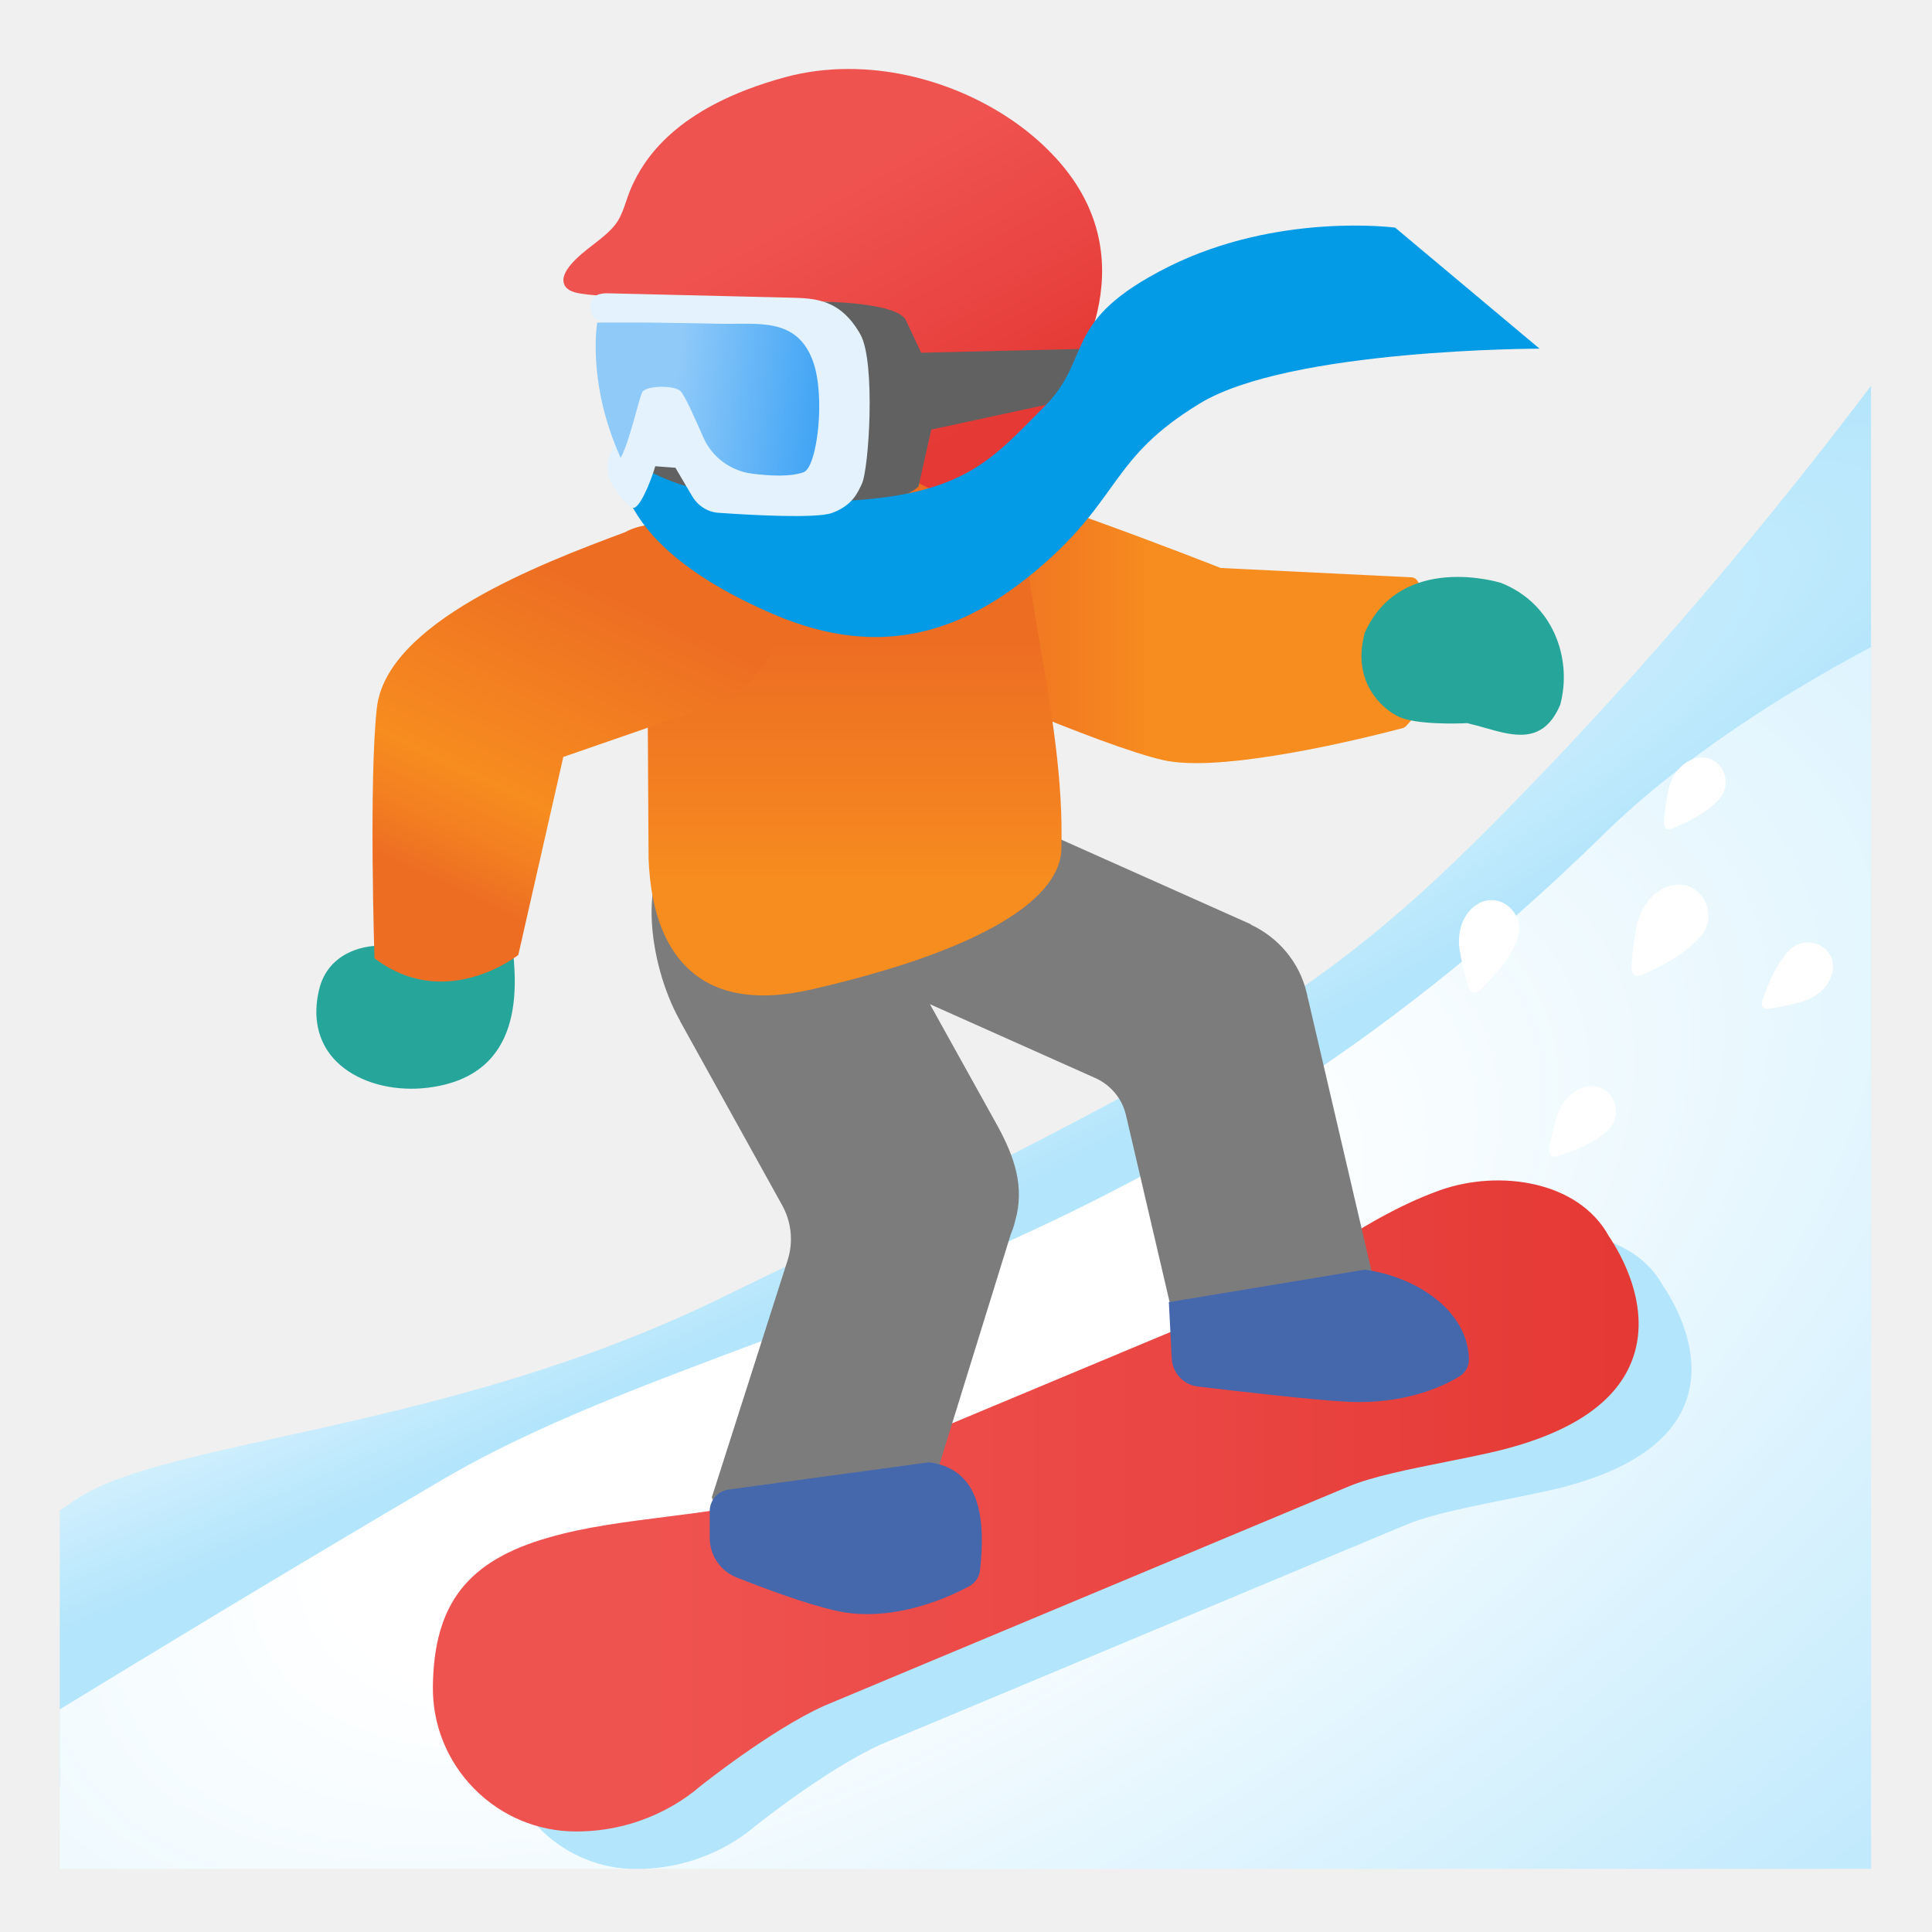
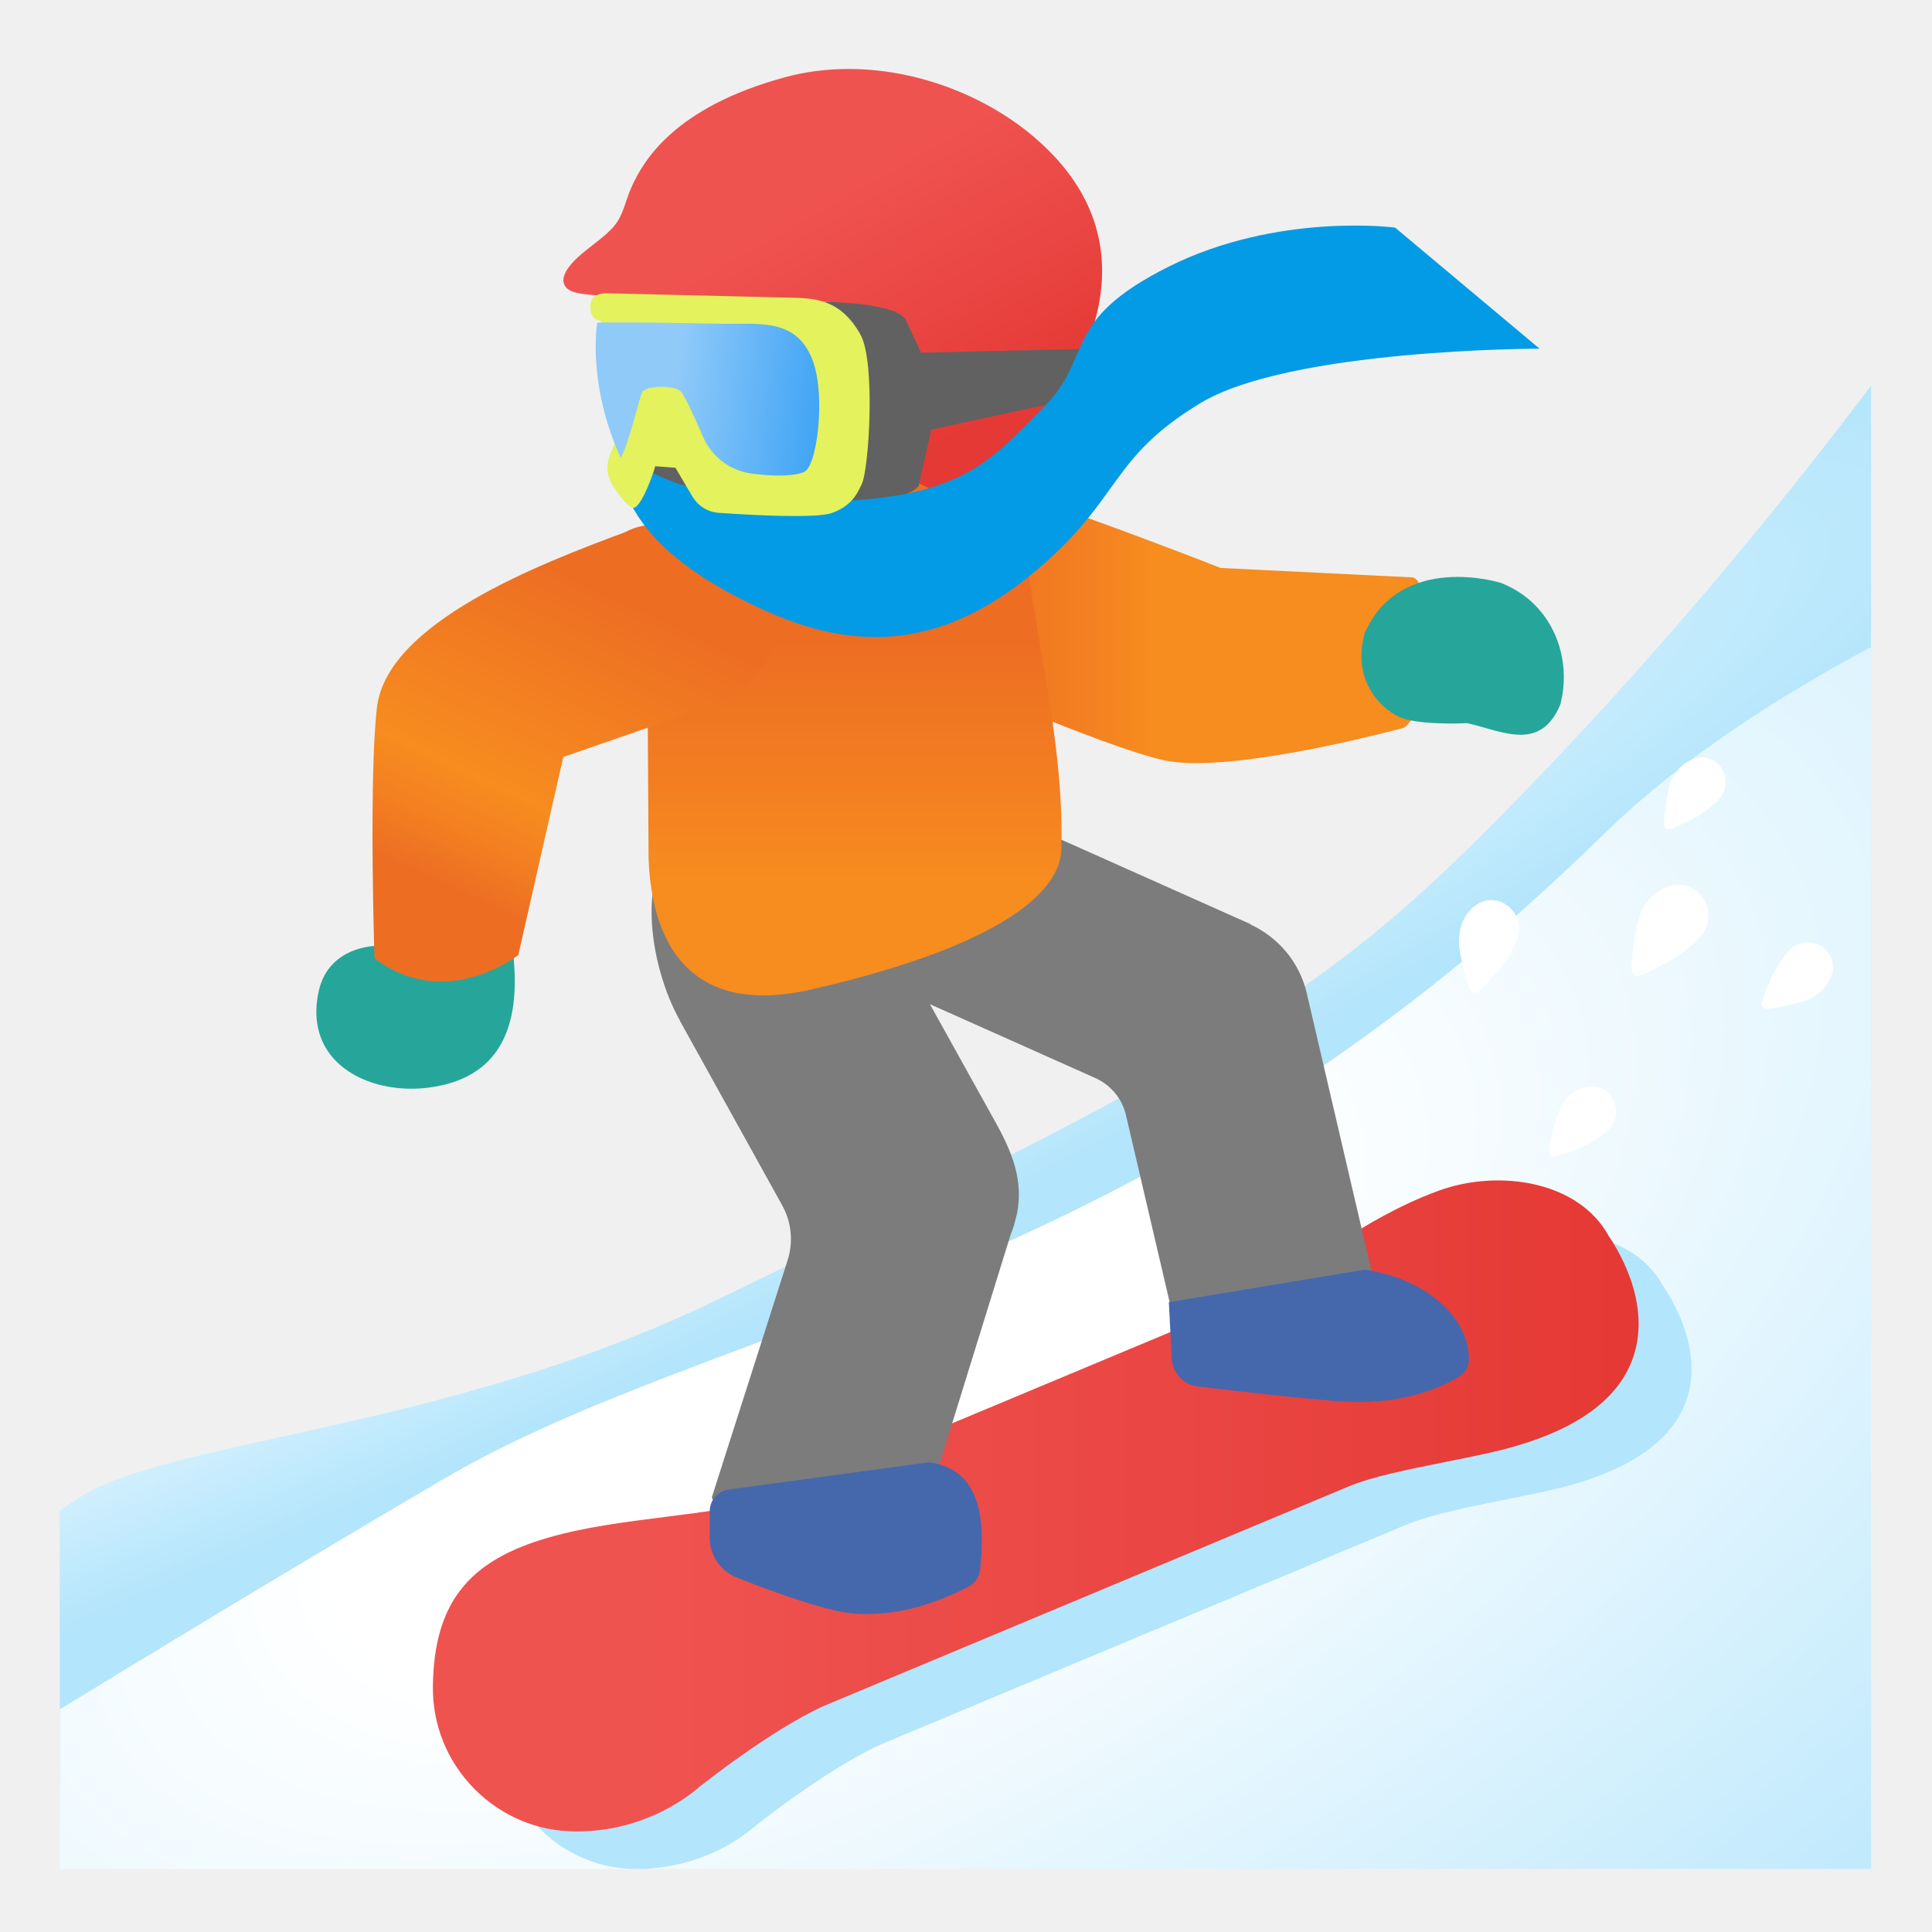
<svg xmlns="http://www.w3.org/2000/svg" version="1.1" id="snowboarder" x="0px" y="0px" viewBox="0 0 128 128" style="enable-background:new 0 0 128 128;" xml:space="preserve">
  <polygon style="fill:#616161;" points="43.34,29.47 42.37,32.81 47.18,33.61 45.19,29.47 " />
  <g id="snow_1_">
    <g>
      <radialGradient id="SVGID_1_" cx="-134.039" cy="-2274.819" r="122.64" gradientTransform="matrix(0.9091 -0.4166 -0.0629 -0.1373 4.4859 -289.6413)" gradientUnits="userSpaceOnUse">
        <stop offset="0.334" style="stop-color:#E1F5FE" />
        <stop offset="1" style="stop-color:#B3E5FC" />
      </radialGradient>
      <path style="fill:url(#SVGID_1_);" d="M102.12,51.29c-13.53,14.13-18.9,17.56-54.7,34.87C29.58,94.78,11.15,95.38,5.2,99.24    c-0.43,0.28-0.84,0.56-1.24,0.83v17.76c0.22,0.04,0.35,0.06,0.35,0.06h46.38l73.27-28.94V25.56    C118.69,32.54,111.2,41.81,102.12,51.29z" />
-       <path style="fill:#B3E5FC;" d="M50.59,117.39L4.39,117.4c-0.01,0-0.18-0.03-0.43-0.08v1.01c0.17,0.03,0.31,0.05,0.35,0.06h46.38    c0.06,0,0.12-0.01,0.18-0.04l73.09-28.87v-1.07L50.59,117.39z" />
+       <path style="fill:#B3E8FC;" d="M50.59,117.39L4.39,117.4c-0.01,0-0.18-0.03-0.43-0.08v1.01c0.17,0.03,0.31,0.05,0.35,0.06h46.38    c0.06,0,0.12-0.01,0.18-0.04l73.09-28.87v-1.07L50.59,117.39z" />
    </g>
    <g id="snow">
      <radialGradient id="SVGID_2_" cx="-127.713" cy="-465.202" r="157.91" gradientTransform="matrix(0.8866 -0.4625 -0.2243 -0.4299 61.6199 -167.9486)" gradientUnits="userSpaceOnUse">
        <stop offset="0.214" style="stop-color:#FFFFFF" />
        <stop offset="1" style="stop-color:#B3E5FC" />
      </radialGradient>
      <path style="fill:url(#SVGID_2_);" d="M106.28,55.24c-30.62,30.03-58.27,31.81-77,42.81c-10.5,6.17-20.14,12.03-25.32,15.2v10.57    h120V42.87C118.03,46.03,111.41,50.22,106.28,55.24z" />
    </g>
  </g>
  <g id="person">
    <path id="dropShadow" style="fill:#B3E5FC;" d="M41.79,123.82h0.77c3.21-0.1,5.82-1.42,7.44-2.81c0,0,4.72-3.79,8.39-5.45   l34.74-14.53c2.18-0.91,5.88-1.49,9.32-2.24c13.22-2.9,9.56-10.93,7.71-13.63v0c-1.82-3.35-6.68-4.22-10.58-2.84   c-5.39,1.91-10.17,6.17-12.4,7.11L55.4,102.72c-4.39,1.28-10.24,1.28-14.9,2.62c-5.65,1.61-7.26,4.69-7.33,9.36   C33.1,119.6,36.95,123.62,41.79,123.82z" />
    <linearGradient id="SVGID_3_" gradientUnits="userSpaceOnUse" x1="28.669" y1="99.772" x2="108.563" y2="99.772">
      <stop offset="0.171" style="stop-color:#EF5350" />
      <stop offset="0.62" style="stop-color:#EA4643" />
      <stop offset="0.985" style="stop-color:#E53935" />
    </linearGradient>
    <path style="fill:url(#SVGID_3_);" d="M106.59,81.9c-2.01-3.67-7.26-4.43-11.17-3.05c-3.49,1.24-6.76,3.46-9.15,5.09   c-1.34,0.92-2.51,1.71-3.27,2.03L51.26,99.24c-2.14,0.62-4.6,0.93-7.2,1.26c-2.61,0.33-5.31,0.67-7.69,1.36   c-5.38,1.53-7.61,4.38-7.69,9.83c-0.04,2.57,0.94,4.99,2.74,6.82c1.8,1.82,4.2,2.83,6.76,2.83c4.26,0,7.12-2.06,8.14-2.94   c0.05-0.04,4.71-3.77,8.27-5.38l34.74-14.53c1.57-0.66,3.98-1.14,6.53-1.65c0.9-0.18,1.81-0.36,2.7-0.56   c5.18-1.14,8.4-3.18,9.54-6.08C109.51,86.64,107.32,82.97,106.59,81.9z" />
    <g id="pants">
      <path style="fill:#7C7C7C;" d="M86.65,66.12h-0.01c-0.02-0.1-0.03-0.21-0.06-0.31c-0.49-2.09-1.91-3.71-3.71-4.55l0.01-0.02    l-17.6-7.86l-0.05,0.11c-0.03-0.01-0.06-0.03-0.09-0.05c-0.87-0.39-1.8-0.57-2.71-0.57h0c-2.56,0-5,1.48-6.11,3.96    c-0.16,0.35-0.27,0.71-0.36,1.06c-2.17-1.86-5.32-3.3-7.93-3.3c-0.92,0-1.77,0.18-2.49,0.58c-3.6,2-2.53,8.77-0.54,12.36    c0.02,0.03,0.04,0.07,0.06,0.1l-0.01,0.01l6.77,12.21c0.62,1.12,0.75,2.44,0.36,3.65l-5.02,15.7l0.97,2.47l12.7-0.1l6.13-19.78    c0.08-0.2,0.16-0.4,0.22-0.61s0.11-0.42,0.16-0.63l0.03-0.1c0.46-2.23-0.32-4.15-1.46-6.18l-4.3-7.74l10.95,4.89    c1.03,0.46,1.79,1.37,2.04,2.47l3.54,15.16l13.14-3.07L86.65,66.12z" />
    </g>
    <linearGradient id="SVGID_4_" gradientUnits="userSpaceOnUse" x1="60.29" y1="41.2" x2="95.165" y2="41.2">
      <stop offset="0.034" style="stop-color:#ED6D23" />
      <stop offset="0.326" style="stop-color:#F37F21" />
      <stop offset="0.46" style="stop-color:#F78C1F" />
    </linearGradient>
    <path style="fill:url(#SVGID_4_);" d="M93.91,38.48c-0.09-0.14-0.24-0.23-0.4-0.23l-12.64-0.62c-1.26-0.5-14.6-5.7-17.02-5.78   c-0.27-0.04-0.44,0.14-0.5,0.37l-3.05,11.13c-0.06,0.24,0.05,0.49,0.28,0.59c0.5,0.23,12.41,5.53,16.54,6.43   c0.59,0.13,1.31,0.19,2.12,0.19c5.03,0,13.28-2.21,13.68-2.32c0.09-0.02,0.17-0.07,0.24-0.14C97.16,43.78,93.95,38.54,93.91,38.48z   " />
    <linearGradient id="SVGID_5_" gradientUnits="userSpaceOnUse" x1="56.594" y1="36.821" x2="56.594" y2="63.821">
      <stop offset="0.189" style="stop-color:#ED6D23" />
      <stop offset="0.569" style="stop-color:#F37F21" />
      <stop offset="0.796" style="stop-color:#F78C1F" />
    </linearGradient>
    <path style="fill:url(#SVGID_5_);" d="M68.94,42.94c-0.4-2.32-0.8-4.71-1.06-7.04c-0.08-2.15-0.89-3.87-2.35-4.97   c-1.39-1.05-3.29-1.54-5.65-1.45c0,0,0,0,0,0l-8.89,0.33c-4.13,0.03-8.29,3.91-8.13,8.33l0.11,18.75c0.14,3.63,1.18,6.21,3.1,7.69   c1.19,0.92,2.7,1.37,4.52,1.37c0.95,0,1.99-0.13,3.1-0.38c10.62-2.42,16.53-5.73,16.63-9.32C70.44,51.69,69.68,47.24,68.94,42.94z" />
    <path id="hand_1_" style="fill:#26A69A;" d="M99.45,38.62c-0.06-0.02-6.62-2.06-9.03,3.3c-0.01,0.03-0.03,0.07-0.03,0.1l-0.05,0.23   c-0.66,2.93,1.15,4.67,2.32,5.23c1.14,0.55,3.98,0.46,4.55,0.43c0.43,0.1,0.85,0.22,1.24,0.33c0.77,0.22,1.56,0.44,2.29,0.44   c1.03,0,1.97-0.44,2.62-1.97c0.01-0.03,0.02-0.06,0.03-0.09l0.05-0.23C104.08,43.57,102.92,40,99.45,38.62z" />
    <path id="hand" style="fill:#26A69A;" d="M33.81,62.31l-0.85-0.83c-1.98-1.98-6.71,0.6-7.71,1.18c-1.27-0.04-3.54,0.52-4.11,2.91   c-0.43,1.8-0.09,3.38,0.96,4.56c1.14,1.27,3.05,2,5.15,2c0.37,0,0.74-0.02,1.12-0.07c6.49-0.81,5.85-6.86,5.58-9.45   C33.94,62.5,33.89,62.39,33.81,62.31z" />
    <linearGradient id="SVGID_6_" gradientUnits="userSpaceOnUse" x1="28.808" y1="64.428" x2="40.738" y2="38.963">
      <stop offset="0.189" style="stop-color:#ED6D23" />
      <stop offset="0.326" style="stop-color:#F37F21" />
      <stop offset="0.46" style="stop-color:#F78C1F" />
      <stop offset="1" style="stop-color:#ED6D23" />
    </linearGradient>
    <path style="fill:url(#SVGID_6_);" d="M51.62,40.74c0-0.16,0-0.31-0.01-0.47c-0.22-2.81-2.27-5.18-5.05-5.64   c-0.94-0.16-1.84-0.09-2.68,0.13c-0.08,0-0.17-0.02-0.26-0.02c-0.79,0-1.55,0.16-2.21,0.52c-5.7,2.12-15.79,6-16.44,11.63   c-0.54,4.75-0.16,16.6-0.16,16.6c1.52,1.15,3.04,1.54,4.41,1.54c2.91,0,5.12-1.76,5.12-1.76l0.21-0.93c0,0,0.01-0.01,0.01-0.01   s0.02-0.08,0.04-0.21l2.72-11.97c0,0,8.16-2.82,10.35-3.6C49.49,45.88,51.83,43.32,51.62,40.74z" />
    <g id="helmet">
      <linearGradient id="SVGID_7_" gradientUnits="userSpaceOnUse" x1="51.244" y1="10.009" x2="62.407" y2="29.823">
        <stop offset="0.176" style="stop-color:#EF5350" />
        <stop offset="0.623" style="stop-color:#EA4643" />
        <stop offset="0.985" style="stop-color:#E53935" />
      </linearGradient>
      <path style="fill:url(#SVGID_7_);" d="M69.69,10.19c-3.17-3.31-8.29-5.62-13.46-5.62c-1.42,0-2.85,0.17-4.23,0.55    c-7.31,1.99-9.36,5.51-10.15,7.25c-0.39,0.85-0.54,1.83-1.11,2.54c-0.77,0.96-2.09,1.63-2.92,2.62c-0.32,0.38-0.63,0.88-0.43,1.33    c0.18,0.41,0.69,0.53,1.14,0.6c5.01,0.72,18.67-0.34,21.15,1.65c1.37,1.1,0.62,6.98,0.66,9.02c0.04,1.9,0.1,1.67,1.81,2.5    c0.57,0.27,1.08,0.4,1.54,0.4c2.22,0,3.42-2.78,5.14-4.9C72.85,23.17,75.4,16.1,69.69,10.19z" />
    </g>
    <path style="fill:#4568AD;" d="M61.56,96.88l-13.31,1.81c-0.71,0.11-1.23,0.72-1.23,1.44v1.75c0,1.16,0.7,2.2,1.78,2.63   c1.84,0.73,4.71,1.8,6.66,2.22c0.68,0.15,1.35,0.21,2.01,0.21c2.91,0,5.56-1.21,6.73-1.84c0.4-0.22,0.68-0.61,0.73-1.06   C65.3,100.64,64.97,97.34,61.56,96.88z" />
    <path style="fill:#4568AD;" d="M90.42,84.12l-12.98,2.15L77.63,90c0.05,0.96,0.77,1.74,1.72,1.86c2.6,0.31,7.62,0.89,9.9,1.01   c0.27,0.01,0.54,0.02,0.8,0.02c3.39,0,5.67-1.1,6.66-1.71c0.39-0.24,0.62-0.67,0.61-1.13C97.25,86.81,93.81,84.58,90.42,84.12z" />
    <g>
      <path style="fill:#616161;" d="M61.03,23.37l-0.97-2.06c-0.4-1.3-5.59-1.32-5.59-1.32l0.55,12.03l0.05,1.01l0.04,0.98    c0,0,3.79-0.62,5.29-1.45c0.2-0.12,0.36-0.23,0.46-0.35l0.18-0.81l0.66-2.94l7.6-1.64c0.21-0.22,0.42-0.45,0.66-0.69    c0.12-0.14,0.26-0.28,0.4-0.42c0.8-0.81,1.3-1.48,1.69-2.09c0.12-0.18,0.23-0.35,0.33-0.52L61.03,23.37z" />
    </g>
    <g>
      <path style="fill:#039BE5;" d="M79.49,26.73c-5.95,3.62-5.18,6.21-10.61,10.87c-4.85,4.16-10.35,6.21-17.6,3.11    c-11.85-5.08-10.09-10.87-10.09-10.87s2.85,3.88,14.49,3.36c8.27-0.37,10.09-2.85,13.46-6.21s1.04-5.69,8.28-9.32    c7.25-3.62,15.01-2.59,15.01-2.59L102,23.1C102,23.1,85.44,23.1,79.49,26.73z" />
    </g>
  </g>
  <g id="drops">
    <path style="fill:#FFFFFF;" d="M106.45,74.95c0.01-0.01,0.02-0.01,0.03-0.03c1.23-1.08,0.39-3.2-1.31-2.93   c-0.05,0-0.09,0.01-0.13,0.02c-0.98,0.24-1.63,1.08-1.91,2.01c-0.14,0.48-0.26,0.96-0.36,1.45c-0.05,0.24-0.11,0.49-0.13,0.73   c-0.01,0.14,0.06,0.39,0.22,0.42c0.23,0.05,0.65-0.14,0.87-0.22C104.7,76.09,105.66,75.64,106.45,74.95z" />
    <path style="fill:#FFFFFF;" d="M118.47,63.04c0.01-0.01,0.01-0.02,0.03-0.03c1.1-1.22,3.21-0.35,2.91,1.35   c0,0.04-0.02,0.09-0.03,0.13c-0.25,0.98-1.1,1.62-2.04,1.89c-0.48,0.14-0.97,0.25-1.46,0.34c-0.24,0.05-0.49,0.1-0.73,0.12   c-0.14,0.01-0.39-0.07-0.42-0.23c-0.05-0.23,0.15-0.65,0.23-0.86C117.31,64.78,117.77,63.82,118.47,63.04z" />
    <path style="fill:#FFFFFF;" d="M100.5,62.29c0.01-0.01,0.01-0.02,0.01-0.04c0.68-1.69-1.22-3.38-2.77-2.25l-0.12,0.09   c-0.85,0.72-1.09,1.89-0.9,2.96c0.1,0.55,0.22,1.09,0.37,1.62c0.08,0.26,0.14,0.54,0.24,0.79c0.06,0.14,0.26,0.35,0.43,0.31   c0.26-0.06,0.57-0.46,0.75-0.65C99.34,64.3,100.07,63.37,100.5,62.29z" />
    <path style="fill:#FFFFFF;" d="M113.85,53c0.01-0.01,0.01-0.02,0.02-0.03c1.1-1.16,0.1-3.14-1.53-2.73   c-0.04,0.01-0.09,0.02-0.13,0.04c-0.93,0.31-1.49,1.19-1.68,2.11c-0.1,0.48-0.17,0.96-0.23,1.44c-0.02,0.24-0.06,0.48-0.06,0.72   c0,0.13,0.1,0.37,0.25,0.39c0.23,0.03,0.61-0.19,0.82-0.28C112.25,54.25,113.15,53.73,113.85,53z" />
    <path style="fill:#FFFFFF;" d="M112.59,62.13l0.03-0.03c1.37-1.48,0.07-3.96-1.97-3.41c-0.05,0.01-0.11,0.03-0.16,0.05   c-1.16,0.41-1.86,1.53-2.08,2.7c-0.11,0.6-0.2,1.21-0.25,1.82c-0.03,0.3-0.07,0.61-0.07,0.91c0.01,0.16,0.13,0.46,0.32,0.48   c0.29,0.04,0.78-0.25,1.03-0.37C110.6,63.74,111.72,63.07,112.59,62.13z" />
  </g>
  <g id="glasses">
-     <path style="fill:#E3F2FD;" d="M45.87,32.89c-0.27-0.46-0.65-1.09-1.12-1.9l-1.34-0.1c-0.15,0.57-0.83,2.44-1.34,2.73   c-0.32,0.18-1-0.73-1.49-1.48c-0.37-0.58-0.44-1.29-0.19-1.94c0.11-0.29,0.23-0.59,0.31-0.79c0.22-0.58,0.55-1.1,0.75-1.68   c0.21-0.61-0.16-1.29-0.33-1.9c-0.2-0.68-0.4-1.35-0.61-2.04c-0.05-0.18-0.63-2.56-0.76-2.56c0,0-0.54-0.01-0.62-0.67   c-0.05-0.4-0.07-1.12,1.06-1.13l12.14,0.29c1.62,0.04,3.35,0.07,4.68,2.45c1.01,1.82,0.56,8.97,0.08,9.91   c-0.23,0.46-0.56,1.4-1.98,1.91c-1.06,0.37-5.3,0.14-7.41-0.01C46.94,33.96,46.27,33.55,45.87,32.89z" />
+     <path style="fill:#E3F25D;" d="M45.87,32.89c-0.27-0.46-0.65-1.09-1.12-1.9l-1.34-0.1c-0.15,0.57-0.83,2.44-1.34,2.73   c-0.32,0.18-1-0.73-1.49-1.48c-0.37-0.58-0.44-1.29-0.19-1.94c0.11-0.29,0.23-0.59,0.31-0.79c0.22-0.58,0.55-1.1,0.75-1.68   c0.21-0.61-0.16-1.29-0.33-1.9c-0.2-0.68-0.4-1.35-0.61-2.04c-0.05-0.18-0.63-2.56-0.76-2.56c0,0-0.54-0.01-0.62-0.67   c-0.05-0.4-0.07-1.12,1.06-1.13l12.14,0.29c1.62,0.04,3.35,0.07,4.68,2.45c1.01,1.82,0.56,8.97,0.08,9.91   c-0.23,0.46-0.56,1.4-1.98,1.91c-1.06,0.37-5.3,0.14-7.41-0.01C46.94,33.96,46.27,33.55,45.87,32.89z" />
    <linearGradient id="SVGID_8_" gradientUnits="userSpaceOnUse" x1="-44.8" y1="223.704" x2="-34.349" y2="223.704" gradientTransform="matrix(1.4567 0.1565 0.1243 -1.1564 76.5874 290.9509)">
      <stop offset="0.365" style="stop-color:#90CAF9" />
      <stop offset="0.987" style="stop-color:#42A5F5" />
    </linearGradient>
    <path style="fill:url(#SVGID_8_);" d="M49.83,31.38c-1.44-0.18-2.68-1.11-3.25-2.44c-0.57-1.31-1.25-2.82-1.51-3.04   c-0.47-0.41-2.3-0.34-2.52,0.08c-0.22,0.43-0.86,3.36-1.43,4.35c-2.26-5-1.55-8.96-1.55-8.96s2.5-0.01,3.39,0   c1.59,0.02,3.18,0.05,4.77,0.08c2.53,0.05,5.06-0.44,6.13,2.48c0.85,2.33,0.28,7.07-0.63,7.36C52.37,31.6,51.01,31.53,49.83,31.38z   " />
  </g>
</svg>
